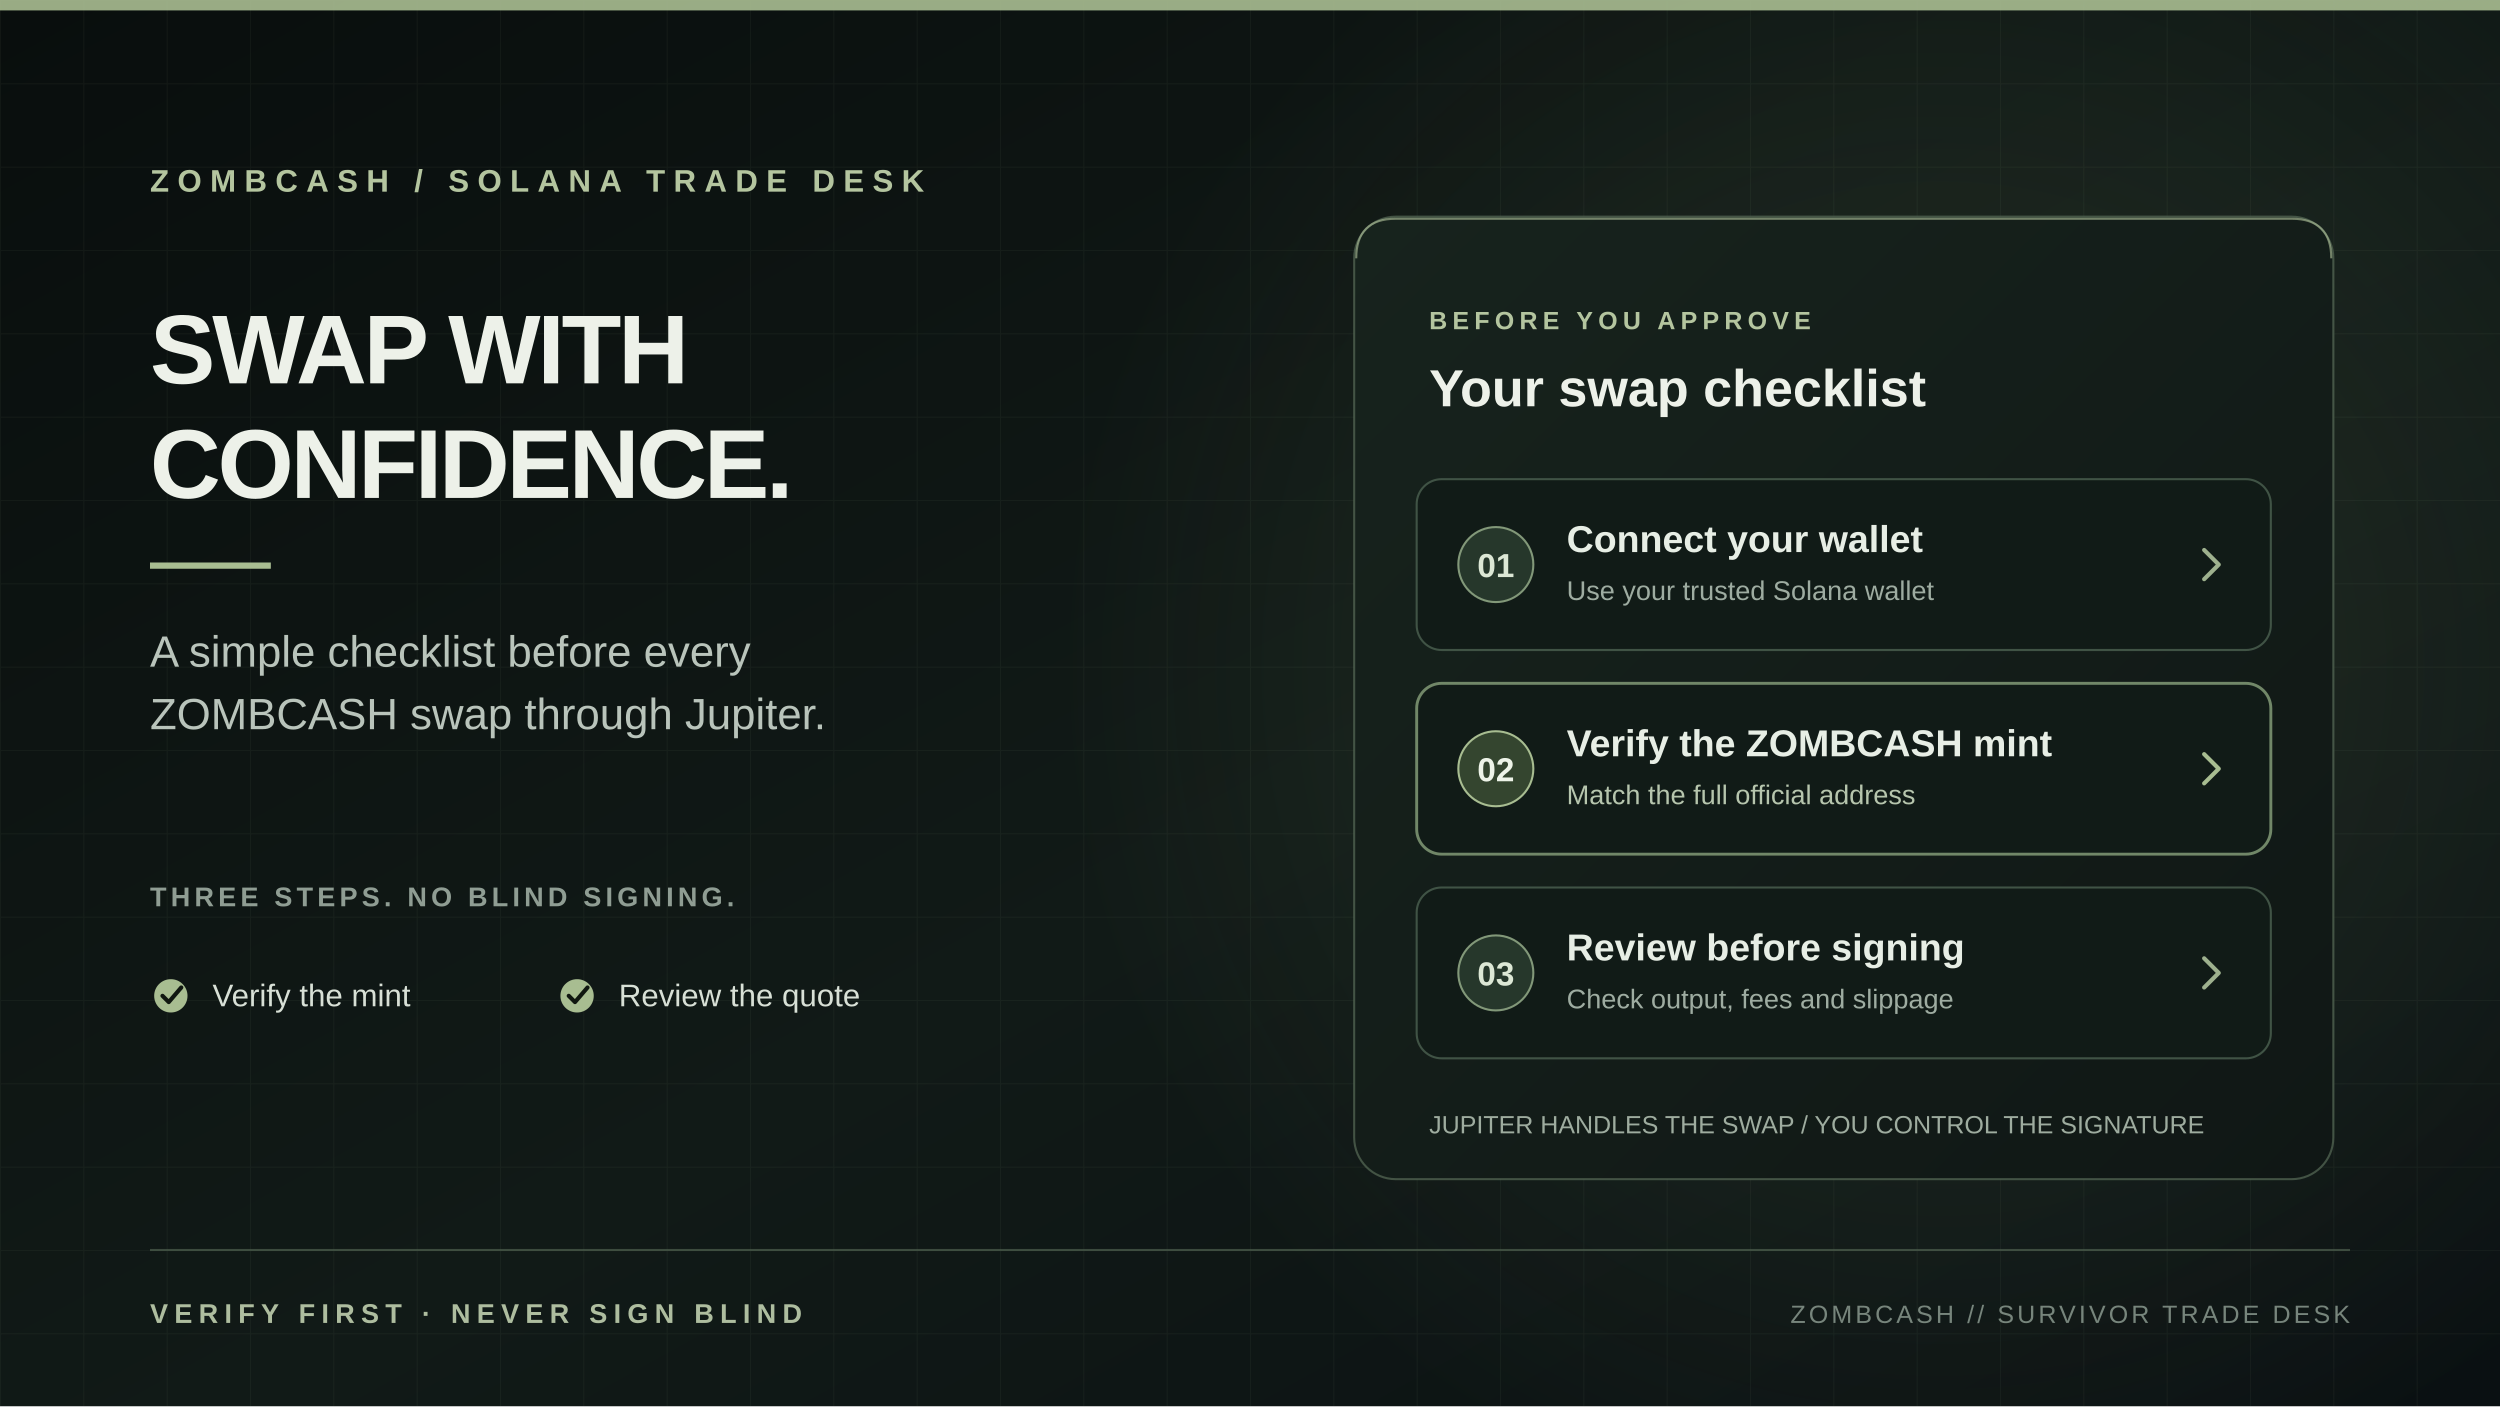
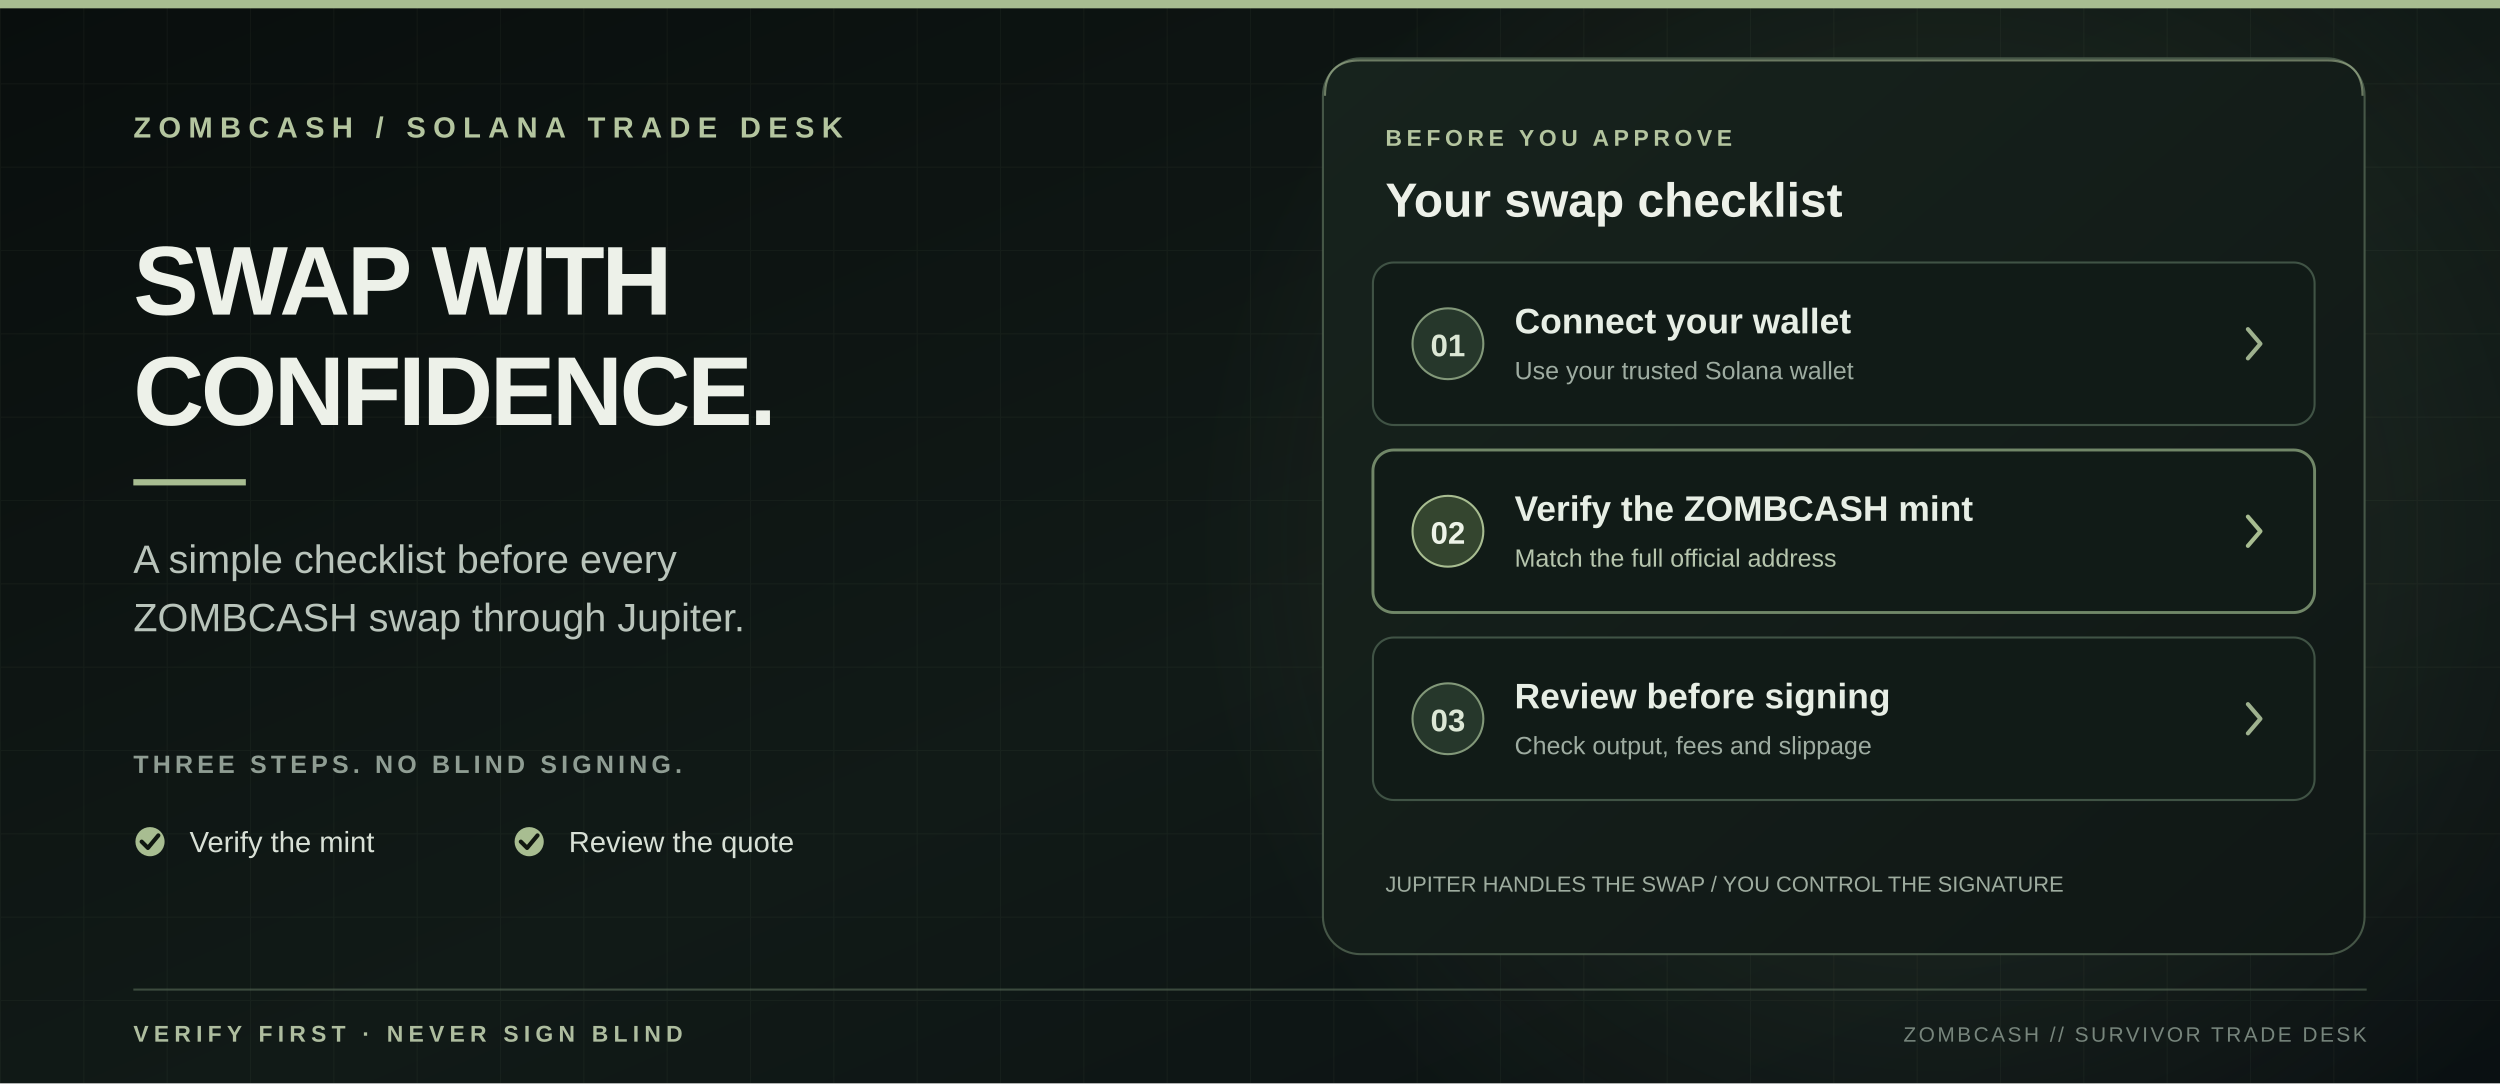
- <svg xmlns="http://www.w3.org/2000/svg" width="1200" height="675" viewBox="0 0 1200 675" role="img" aria-labelledby="title desc">
+ <svg xmlns="http://www.w3.org/2000/svg" width="1200" height="520" viewBox="0 0 1200 520" role="img" aria-labelledby="title desc">
  <defs>
    <linearGradient id="bg" x1="0" y1="0" x2="1" y2="1">
      <stop stop-color="#090e0d" />
      <stop offset=".55" stop-color="#111a17" />
      <stop offset="1" stop-color="#0a1012" />
    </linearGradient>
    <radialGradient id="glow">
-       <stop stop-color="#91ad78" stop-opacity=".16" />
+       <stop stop-color="#91ad78" stop-opacity=".17" />
      <stop offset="1" stop-color="#91ad78" stop-opacity="0" />
    </radialGradient>
    <pattern id="grid" width="40" height="40" patternUnits="userSpaceOnUse">
-       <path d="M40 0H0V40" fill="none" stroke="#a8bd9a" stroke-opacity=".055" />
+       <path d="M40 0H0V40" fill="none" stroke="#a8bd9a" stroke-opacity=".05" />
    </pattern>
    <linearGradient id="card" x1="0" y1="0" x2="1" y2="1">
      <stop stop-color="#17231d" />
      <stop offset="1" stop-color="#101715" />
    </linearGradient>
  </defs>
-   <rect width="1200" height="675" fill="url(#bg)" />
-   <rect width="1200" height="675" fill="url(#grid)" />
-   <circle cx="930" cy="320" r="420" fill="url(#glow)" />
-   <rect x="0" y="0" width="1200" height="5" fill="#a8bd91" opacity=".9" />
+   <rect width="1200" height="520" fill="url(#bg)" />
+   <rect width="1200" height="520" fill="url(#grid)" />
+   <circle cx="930" cy="260" r="360" fill="url(#glow)" />
+   <rect width="1200" height="4" fill="#a8bd91" />
  <g font-family="Arial,Helvetica,sans-serif">
-     <text x="72" y="92" fill="#b4c59f" font-size="15" font-weight="700" letter-spacing="4">ZOMBCASH  /  SOLANA TRADE DESK</text>
-     <text x="72" y="184" fill="#edf1e9" font-size="47" font-weight="700" letter-spacing="-1.5">SWAP WITH</text>
-     <text x="72" y="239" fill="#edf1e9" font-size="47" font-weight="700" letter-spacing="-1.5">CONFIDENCE.</text>
-     <rect x="72" y="270" width="58" height="3" fill="#a8bd91" />
-     <text x="72" y="320" fill="#b9c4bb" font-size="21">A simple checklist before every</text>
-     <text x="72" y="350" fill="#b9c4bb" font-size="21">ZOMBCASH swap through Jupiter.</text>
-     <text x="72" y="435" fill="#8f9d93" font-size="13" font-weight="700" letter-spacing="2">THREE STEPS. NO BLIND SIGNING.</text>
-     <g transform="translate(72 470)">
-       <circle cx="10" cy="8" r="8" fill="#a8bd91" />
-       <path d="M6 8l3 3 6-7" fill="none" stroke="#101710" stroke-width="2" stroke-linecap="round" stroke-linejoin="round" />
-       <text x="30" y="13" fill="#d8e0d6" font-size="15">Verify the mint</text>
-       <circle cx="205" cy="8" r="8" fill="#a8bd91" />
-       <path d="M201 8l3 3 6-7" fill="none" stroke="#101710" stroke-width="2" stroke-linecap="round" stroke-linejoin="round" />
-       <text x="225" y="13" fill="#d8e0d6" font-size="15">Review the quote</text>
+     <text x="64" y="66" fill="#b4c59f" font-size="14" font-weight="700" letter-spacing="3.5">ZOMBCASH  /  SOLANA TRADE DESK</text>
+     <text x="64" y="151" fill="#edf1e9" font-size="47" font-weight="700" letter-spacing="-1.5">SWAP WITH</text>
+     <text x="64" y="204" fill="#edf1e9" font-size="47" font-weight="700" letter-spacing="-1.5">CONFIDENCE.</text>
+     <rect x="64" y="230" width="54" height="3" fill="#a8bd91" />
+     <text x="64" y="275" fill="#b9c4bb" font-size="19">A simple checklist before every</text>
+     <text x="64" y="303" fill="#b9c4bb" font-size="19">ZOMBCASH swap through Jupiter.</text>
+     <text x="64" y="371" fill="#8f9d93" font-size="12" font-weight="700" letter-spacing="2">THREE STEPS. NO BLIND SIGNING.</text>
+     <g transform="translate(64 397)">
+       <circle cx="8" cy="7" r="7" fill="#a8bd91" />
+       <path d="M4 7l3 3 5-6" fill="none" stroke="#101710" stroke-width="2" stroke-linecap="round" stroke-linejoin="round" />
+       <text x="27" y="12" fill="#d8e0d6" font-size="14">Verify the mint</text>
+       <circle cx="190" cy="7" r="7" fill="#a8bd91" />
+       <path d="M186 7l3 3 5-6" fill="none" stroke="#101710" stroke-width="2" stroke-linecap="round" stroke-linejoin="round" />
+       <text x="209" y="12" fill="#d8e0d6" font-size="14">Review the quote</text>
    </g>
-     <g transform="translate(650 104)">
-       <rect x="0" y="0" width="470" height="462" rx="20" fill="url(#card)" stroke="#536653" stroke-opacity=".75" />
-       <path d="M1 20Q1 1 20 1H450Q469 1 469 20" fill="none" stroke="#b3c49d" stroke-opacity=".6" />
-       <text x="36" y="54" fill="#b4c59f" font-size="12" font-weight="700" letter-spacing="2.5">BEFORE YOU APPROVE</text>
-       <text x="36" y="91" fill="#edf1e9" font-size="25" font-weight="700">Your swap checklist</text>
-       <g transform="translate(30 126)">
-         <rect width="410" height="82" rx="12" fill="#111b17" stroke="#405345" />
-         <circle cx="38" cy="41" r="18" fill="#26372b" stroke="#829879" />
-         <text x="38" y="47" text-anchor="middle" fill="#dce7d5" font-size="16" font-weight="700">01</text>
-         <text x="72" y="35" fill="#e7eee5" font-size="18" font-weight="700">Connect your wallet</text>
-         <text x="72" y="58" fill="#9eaca1" font-size="13">Use your trusted Solana wallet</text>
-         <path d="M378 34l7 7-7 7" fill="none" stroke="#9eb18e" stroke-width="2" stroke-linecap="round" stroke-linejoin="round" />
+     <g transform="translate(635 28)">
+       <rect width="500" height="430" rx="18" fill="url(#card)" stroke="#536653" stroke-opacity=".8" />
+       <path d="M1 18Q1 1 18 1H482Q499 1 499 18" fill="none" stroke="#b3c49d" stroke-opacity=".55" />
+       <text x="30" y="42" fill="#b4c59f" font-size="11" font-weight="700" letter-spacing="2.2">BEFORE YOU APPROVE</text>
+       <text x="30" y="76" fill="#edf1e9" font-size="23" font-weight="700">Your swap checklist</text>
+       <g transform="translate(24 98)">
+         <rect width="452" height="78" rx="10" fill="#111b17" stroke="#405345" />
+         <circle cx="36" cy="39" r="17" fill="#26372b" stroke="#829879" />
+         <text x="36" y="45" text-anchor="middle" fill="#dce7d5" font-size="15" font-weight="700">01</text>
+         <text x="68" y="34" fill="#e7eee5" font-size="17" font-weight="700">Connect your wallet</text>
+         <text x="68" y="56" fill="#9eaca1" font-size="12">Use your trusted Solana wallet</text>
+         <path d="M420 32l6 7-6 7" fill="none" stroke="#9eb18e" stroke-width="2" stroke-linecap="round" stroke-linejoin="round" />
      </g>
-       <g transform="translate(30 224)">
-         <rect width="410" height="82" rx="12" fill="#111b17" stroke="#718768" stroke-width="1.4" />
-         <circle cx="38" cy="41" r="18" fill="#34452f" stroke="#a8bd91" />
-         <text x="38" y="47" text-anchor="middle" fill="#edf3e8" font-size="16" font-weight="700">02</text>
-         <text x="72" y="35" fill="#e7eee5" font-size="18" font-weight="700">Verify the ZOMBCASH mint</text>
-         <text x="72" y="58" fill="#b6c5ad" font-size="13">Match the full official address</text>
-         <path d="M378 34l7 7-7 7" fill="none" stroke="#a8bd91" stroke-width="2" stroke-linecap="round" stroke-linejoin="round" />
+       <g transform="translate(24 188)">
+         <rect width="452" height="78" rx="10" fill="#111b17" stroke="#718768" stroke-width="1.4" />
+         <circle cx="36" cy="39" r="17" fill="#34452f" stroke="#a8bd91" />
+         <text x="36" y="45" text-anchor="middle" fill="#edf3e8" font-size="15" font-weight="700">02</text>
+         <text x="68" y="34" fill="#e7eee5" font-size="17" font-weight="700">Verify the ZOMBCASH mint</text>
+         <text x="68" y="56" fill="#b6c5ad" font-size="12">Match the full official address</text>
+         <path d="M420 32l6 7-6 7" fill="none" stroke="#a8bd91" stroke-width="2" stroke-linecap="round" stroke-linejoin="round" />
      </g>
-       <g transform="translate(30 322)">
-         <rect width="410" height="82" rx="12" fill="#111b17" stroke="#405345" />
-         <circle cx="38" cy="41" r="18" fill="#26372b" stroke="#829879" />
-         <text x="38" y="47" text-anchor="middle" fill="#dce7d5" font-size="16" font-weight="700">03</text>
-         <text x="72" y="35" fill="#e7eee5" font-size="18" font-weight="700">Review before signing</text>
-         <text x="72" y="58" fill="#9eaca1" font-size="13">Check output, fees and slippage</text>
-         <path d="M378 34l7 7-7 7" fill="none" stroke="#9eb18e" stroke-width="2" stroke-linecap="round" stroke-linejoin="round" />
+       <g transform="translate(24 278)">
+         <rect width="452" height="78" rx="10" fill="#111b17" stroke="#405345" />
+         <circle cx="36" cy="39" r="17" fill="#26372b" stroke="#829879" />
+         <text x="36" y="45" text-anchor="middle" fill="#dce7d5" font-size="15" font-weight="700">03</text>
+         <text x="68" y="34" fill="#e7eee5" font-size="17" font-weight="700">Review before signing</text>
+         <text x="68" y="56" fill="#9eaca1" font-size="12">Check output, fees and slippage</text>
+         <path d="M420 32l6 7-6 7" fill="none" stroke="#9eb18e" stroke-width="2" stroke-linecap="round" stroke-linejoin="round" />
      </g>
-       <text x="36" y="440" fill="#9eac9f" font-size="12">JUPITER HANDLES THE SWAP  /  YOU CONTROL THE SIGNATURE</text>
+       <text x="30" y="400" fill="#9eac9f" font-size="10.5">JUPITER HANDLES THE SWAP  /  YOU CONTROL THE SIGNATURE</text>
    </g>
-     <path d="M72 600H1128" stroke="#536653" stroke-opacity=".65" />
-     <text x="72" y="635" fill="#aebd9f" font-size="13" font-weight="700" letter-spacing="3">VERIFY FIRST  ·  NEVER SIGN BLIND</text>
-     <text x="1128" y="635" text-anchor="end" fill="#77857c" font-size="12" letter-spacing="1.5">ZOMBCASH // SURVIVOR TRADE DESK</text>
+     <path d="M64 475H1136" stroke="#536653" stroke-opacity=".65" />
+     <text x="64" y="500" fill="#aebd9f" font-size="11" font-weight="700" letter-spacing="2.5">VERIFY FIRST  ·  NEVER SIGN BLIND</text>
+     <text x="1136" y="500" text-anchor="end" fill="#77857c" font-size="10" letter-spacing="1.2">ZOMBCASH // SURVIVOR TRADE DESK</text>
  </g>
</svg>
